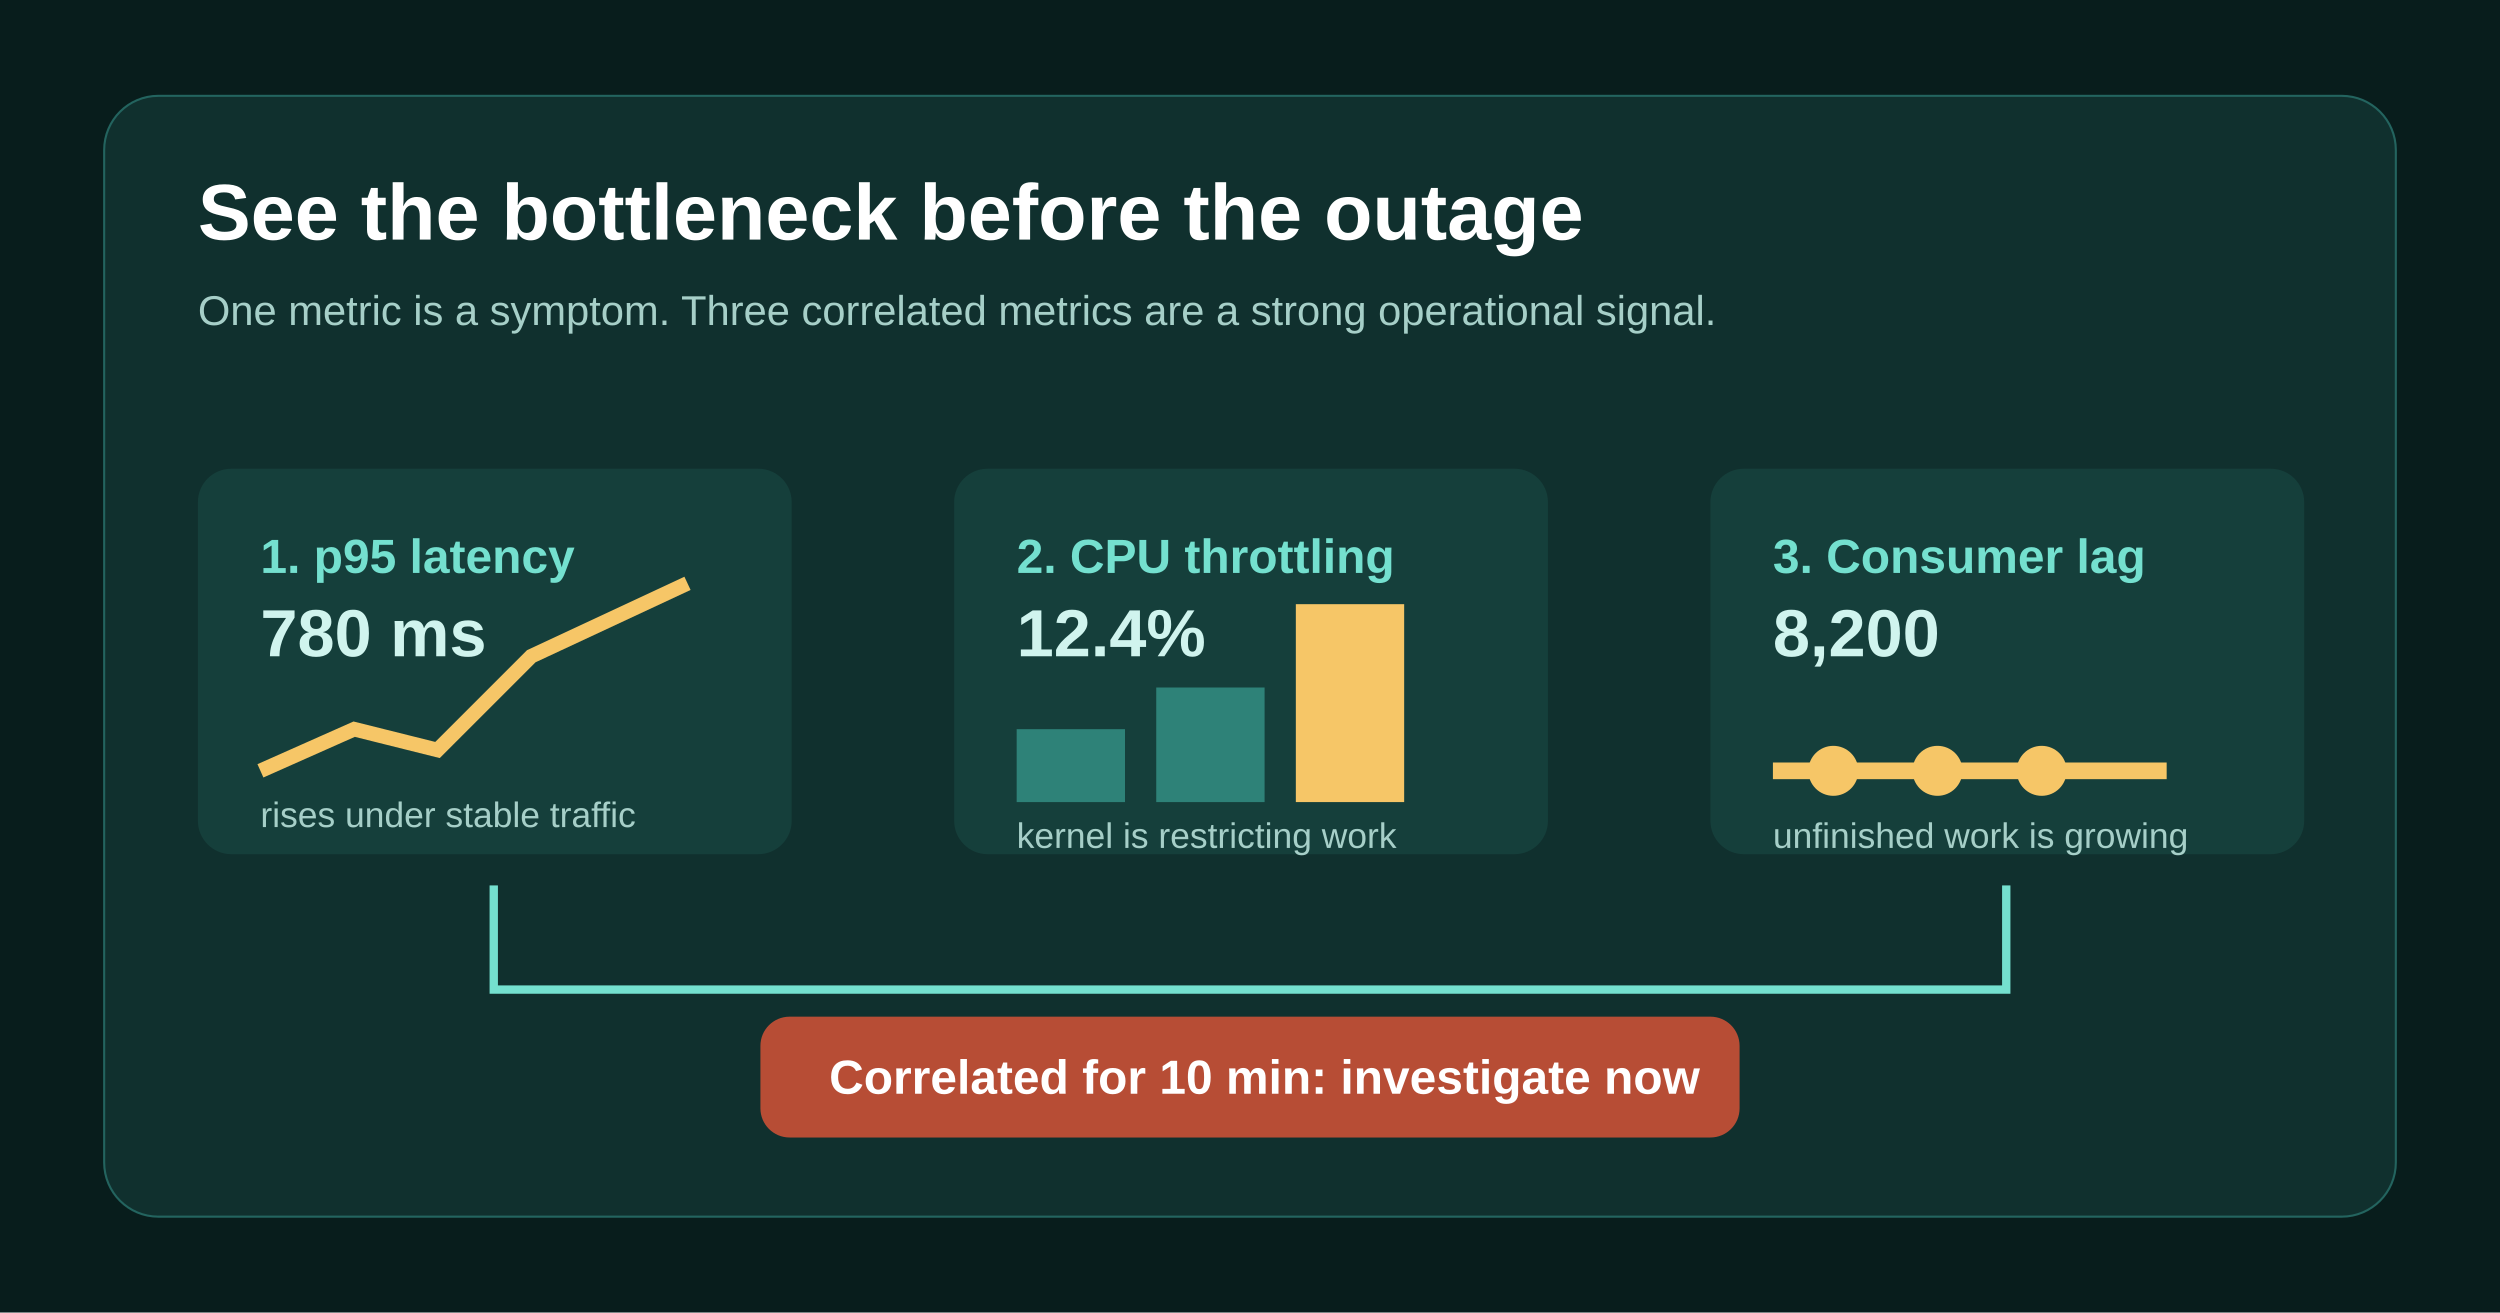
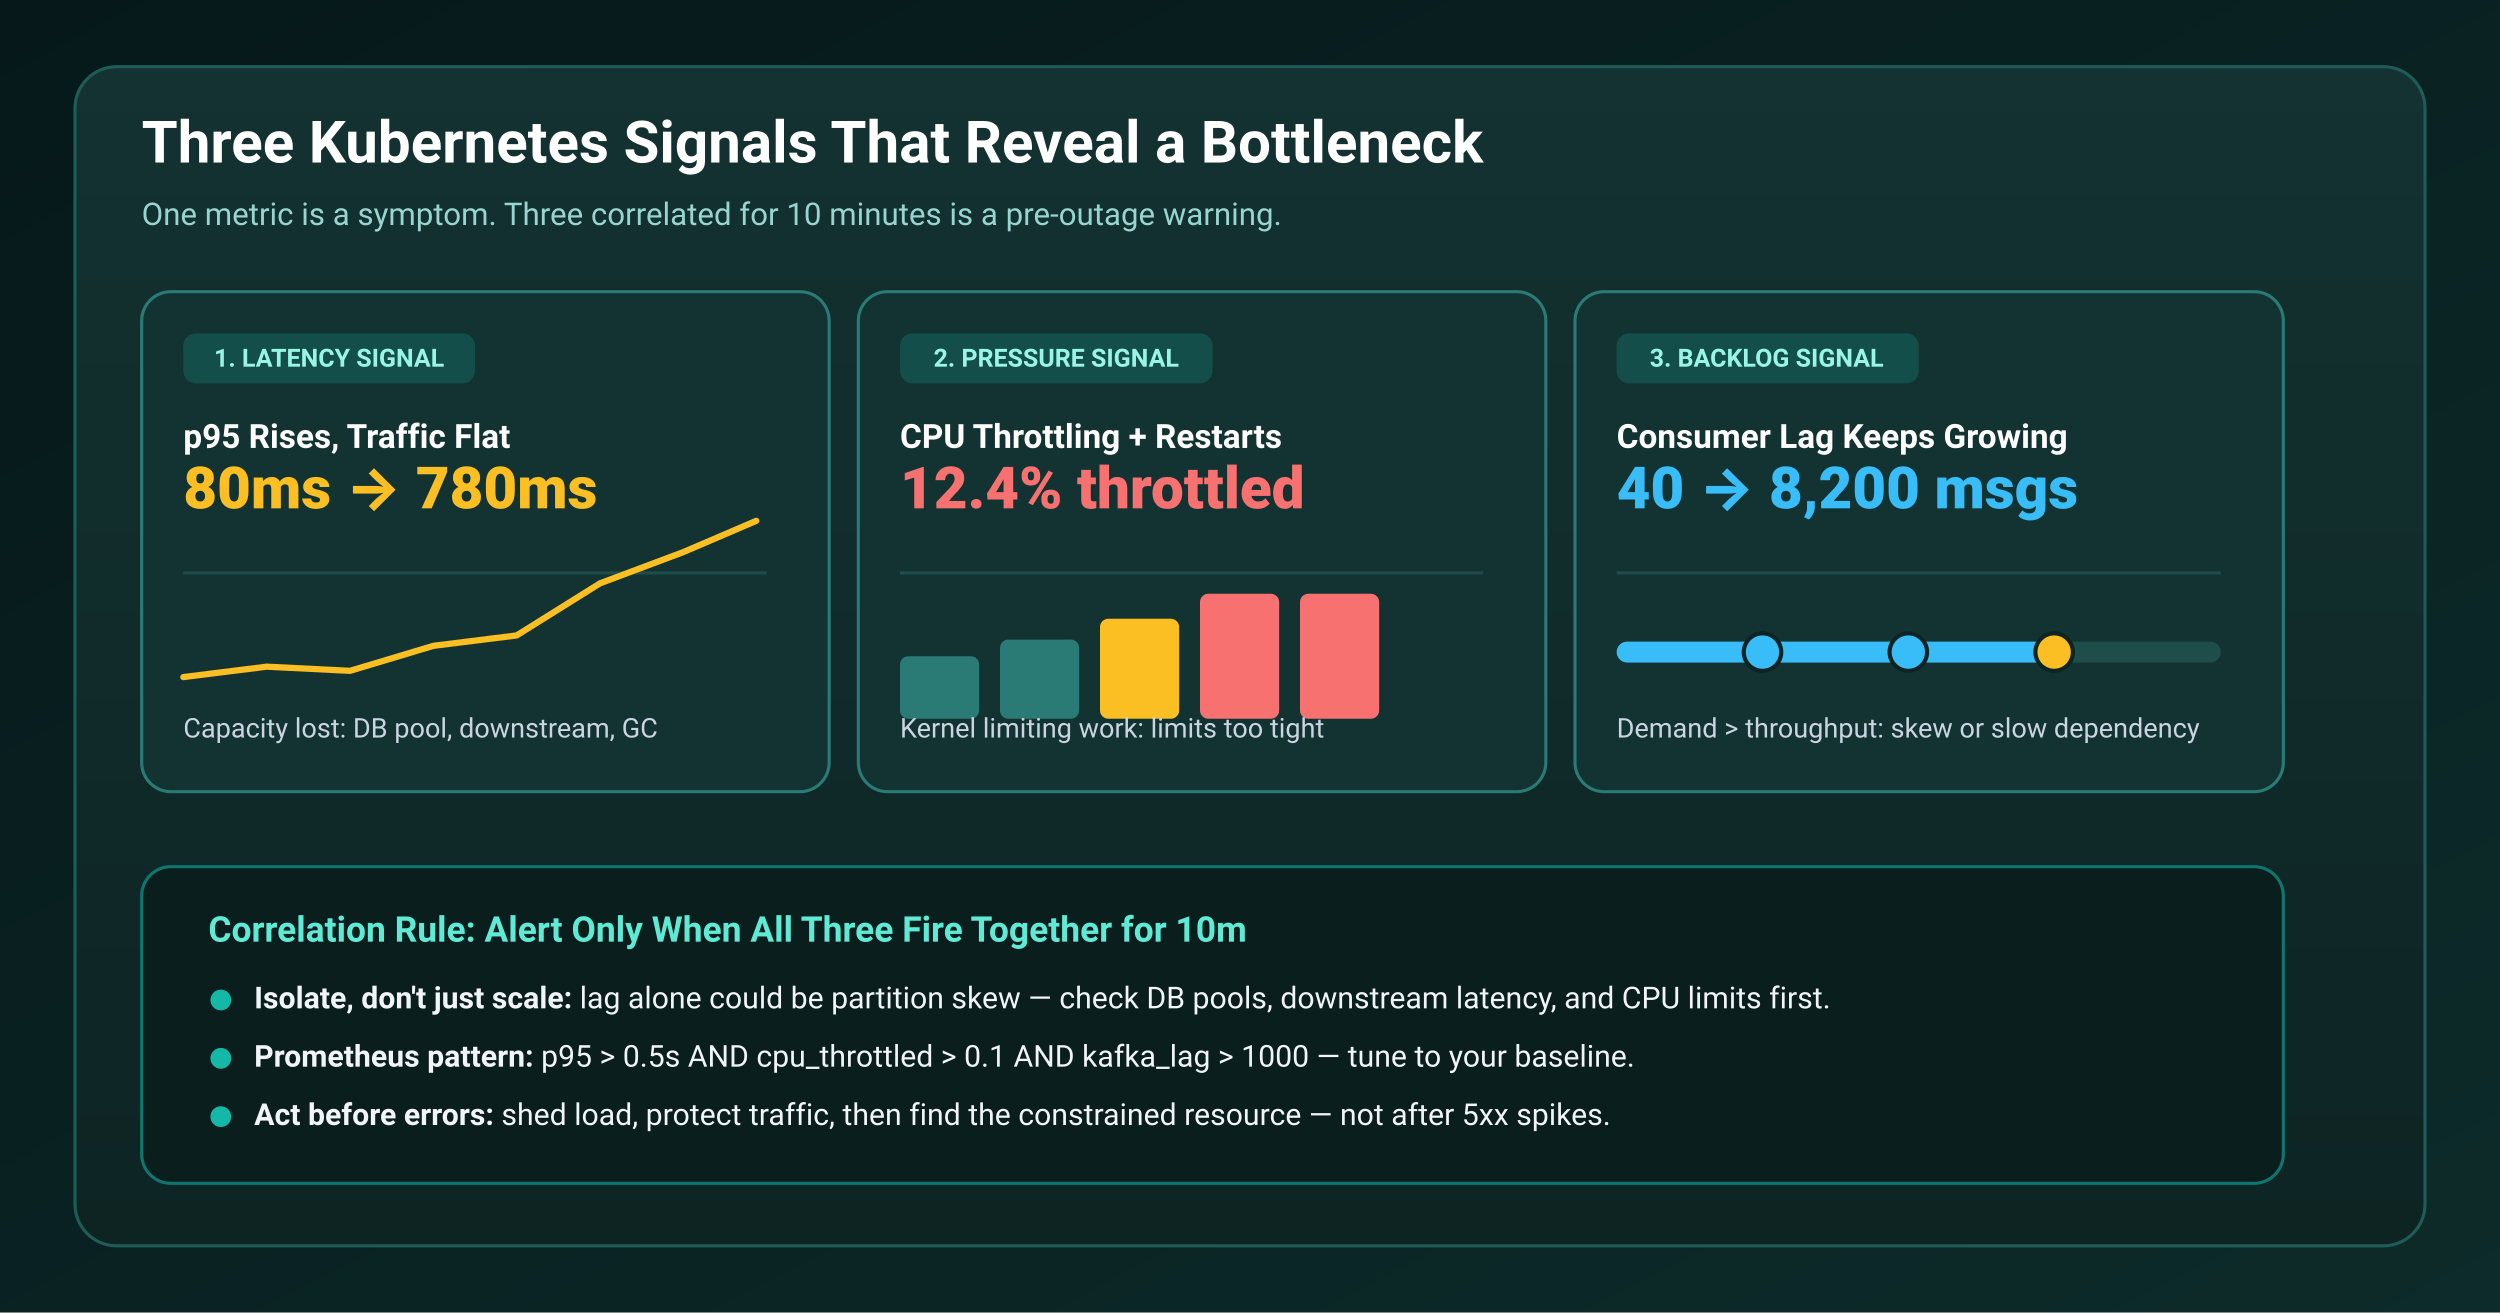
<svg xmlns="http://www.w3.org/2000/svg" width="1200" height="630" viewBox="0 0 1200 630">
-   <rect width="1200" height="630" fill="#081d1c" />
-   <rect x="50" y="46" width="1100" height="538" rx="26" fill="#10302e" stroke="#23645f" />
-   <text x="95" y="115" fill="#ffffff" font-family="Arial" font-size="38" font-weight="700">See the bottleneck before the outage</text>
-   <text x="95" y="156" fill="#a6cfc8" font-family="Arial" font-size="20">One metric is a symptom. Three correlated metrics are a strong operational signal.</text>
-   <rect x="95" y="225" width="285" height="185" rx="16" fill="#153f3b" />
-   <text x="125" y="275" fill="#74e0cf" font-family="Arial" font-size="23" font-weight="700">1. p95 latency</text>
-   <text x="125" y="315" fill="#d0f4ee" font-family="Arial" font-size="32" font-weight="700">780 ms</text>
-   <path d="M125 370 L170 350 L210 360 L255 315 L330 280" fill="none" stroke="#f6c667" stroke-width="7" />
-   <text x="125" y="397" fill="#a6cfc8" font-family="Arial" font-size="17">rises under stable traffic</text>
-   <rect x="458" y="225" width="285" height="185" rx="16" fill="#153f3b" />
-   <text x="488" y="275" fill="#74e0cf" font-family="Arial" font-size="23" font-weight="700">2. CPU throttling</text>
-   <text x="488" y="315" fill="#d0f4ee" font-family="Arial" font-size="32" font-weight="700">12.4%</text>
-   <rect x="488" y="350" width="52" height="35" fill="#2e8278" />
-   <rect x="555" y="330" width="52" height="55" fill="#2e8278" />
-   <rect x="622" y="290" width="52" height="95" fill="#f6c667" />
-   <text x="488" y="407" fill="#a6cfc8" font-family="Arial" font-size="17">kernel is restricting work</text>
-   <rect x="821" y="225" width="285" height="185" rx="16" fill="#153f3b" />
-   <text x="851" y="275" fill="#74e0cf" font-family="Arial" font-size="23" font-weight="700">3. Consumer lag</text>
-   <text x="851" y="315" fill="#d0f4ee" font-family="Arial" font-size="32" font-weight="700">8,200</text>
-   <path d="M851 370 H1040" stroke="#f6c667" stroke-width="8" />
-   <circle cx="880" cy="370" r="12" fill="#f6c667" />
-   <circle cx="930" cy="370" r="12" fill="#f6c667" />
-   <circle cx="980" cy="370" r="12" fill="#f6c667" />
-   <text x="851" y="407" fill="#a6cfc8" font-family="Arial" font-size="17">unfinished work is growing</text>
-   <path d="M237 425 V475 H600 M600 475 H963 V425" fill="none" stroke="#74e0cf" stroke-width="4" />
-   <rect x="365" y="488" width="470" height="58" rx="14" fill="#b74d35" />
-   <text x="398" y="525" fill="#ffffff" font-family="Arial" font-size="23" font-weight="700">Correlated for 10 min: investigate now</text>
+   <defs>
+     <linearGradient id="bg3" x1="0%" y1="0%" x2="100%" y2="100%">
+       <stop offset="0%" stop-color="#06181a" />
+       <stop offset="100%" stop-color="#0d2b2a" />
+     </linearGradient>
+     <linearGradient id="cardBg3" x1="0%" y1="0%" x2="0%" y2="100%">
+       <stop offset="0%" stop-color="#133231" />
+       <stop offset="100%" stop-color="#0d2423" />
+     </linearGradient>
+   </defs>
+   <rect width="1200" height="630" fill="url(#bg3)" />
+   <rect x="36" y="32" width="1128" height="566" rx="20" fill="url(#cardBg3)" stroke="#1f5c58" stroke-width="1.5" />
+   <text x="68" y="78" fill="#ffffff" font-family="-apple-system, BlinkMacSystemFont, 'Segoe UI', Roboto, sans-serif" font-size="28" font-weight="700">Three Kubernetes Signals That Reveal a Bottleneck</text>
+   <text x="68" y="108" fill="#99d5cf" font-family="-apple-system, BlinkMacSystemFont, 'Segoe UI', Roboto, sans-serif" font-size="15">One metric is a symptom. Three correlated for 10 minutes is a pre-outage warning.</text>
+   <g transform="translate(68,140)">
+     <rect width="330" height="240" rx="14" fill="#123331" stroke="#2a7a75" stroke-width="1.5" />
+     <rect x="20" y="20" width="140" height="24" rx="6" fill="#134e4a" />
+     <text x="90" y="36" fill="#99f6e4" font-family="-apple-system, BlinkMacSystemFont, 'Segoe UI', Roboto, sans-serif" font-size="12" font-weight="700" text-anchor="middle">1. LATENCY SIGNAL</text>
+     <text x="20" y="75" fill="#ffffff" font-family="-apple-system, BlinkMacSystemFont, 'Segoe UI', Roboto, sans-serif" font-size="16" font-weight="700">p95 Rises, Traffic Flat</text>
+     <text x="20" y="104" fill="#fbbf24" font-family="-apple-system, BlinkMacSystemFont, 'Segoe UI', Roboto, sans-serif" font-size="28" font-weight="800">80ms → 780ms</text>
+     <path d="M20 135 H300" stroke="#1f4d4a" stroke-width="1.5" />
+     <polyline points="20,185 60,180 100,182 140,170 180,165 220,140 260,125 295,110" fill="none" stroke="#fbbf24" stroke-width="3" stroke-linecap="round" stroke-linejoin="round" />
+     <text x="20" y="214" fill="#cbd5e1" font-family="-apple-system, BlinkMacSystemFont, 'Segoe UI', Roboto, sans-serif" font-size="13">Capacity lost: DB pool, downstream, GC</text>
+   </g>
+   <g transform="translate(412,140)">
+     <rect width="330" height="240" rx="14" fill="#123331" stroke="#2a7a75" stroke-width="1.5" />
+     <rect x="20" y="20" width="150" height="24" rx="6" fill="#134e4a" />
+     <text x="95" y="36" fill="#99f6e4" font-family="-apple-system, BlinkMacSystemFont, 'Segoe UI', Roboto, sans-serif" font-size="12" font-weight="700" text-anchor="middle">2. PRESSURE SIGNAL</text>
+     <text x="20" y="75" fill="#ffffff" font-family="-apple-system, BlinkMacSystemFont, 'Segoe UI', Roboto, sans-serif" font-size="16" font-weight="700">CPU Throttling + Restarts</text>
+     <text x="20" y="104" fill="#f87171" font-family="-apple-system, BlinkMacSystemFont, 'Segoe UI', Roboto, sans-serif" font-size="28" font-weight="800">12.4% throttled</text>
+     <path d="M20 135 H300" stroke="#1f4d4a" stroke-width="1.5" />
+     <g transform="translate(20,145)">
+       <rect x="0" y="30" width="38" height="30" rx="4" fill="#2a7a75" />
+       <rect x="48" y="22" width="38" height="38" rx="4" fill="#2a7a75" />
+       <rect x="96" y="12" width="38" height="48" rx="4" fill="#fbbf24" />
+       <rect x="144" y="0" width="38" height="60" rx="4" fill="#f87171" />
+       <rect x="192" y="0" width="38" height="60" rx="4" fill="#f87171" />
+     </g>
+     <text x="20" y="214" fill="#cbd5e1" font-family="-apple-system, BlinkMacSystemFont, 'Segoe UI', Roboto, sans-serif" font-size="13">Kernel limiting work: limits too tight</text>
+   </g>
+   <g transform="translate(756,140)">
+     <rect width="340" height="240" rx="14" fill="#123331" stroke="#2a7a75" stroke-width="1.5" />
+     <rect x="20" y="20" width="145" height="24" rx="6" fill="#134e4a" />
+     <text x="92" y="36" fill="#99f6e4" font-family="-apple-system, BlinkMacSystemFont, 'Segoe UI', Roboto, sans-serif" font-size="12" font-weight="700" text-anchor="middle">3. BACKLOG SIGNAL</text>
+     <text x="20" y="75" fill="#ffffff" font-family="-apple-system, BlinkMacSystemFont, 'Segoe UI', Roboto, sans-serif" font-size="16" font-weight="700">Consumer Lag Keeps Growing</text>
+     <text x="20" y="104" fill="#38bdf8" font-family="-apple-system, BlinkMacSystemFont, 'Segoe UI', Roboto, sans-serif" font-size="28" font-weight="800">40 → 8,200 msgs</text>
+     <path d="M20 135 H310" stroke="#1f4d4a" stroke-width="1.5" />
+     <g transform="translate(20,150)">
+       <rect x="0" y="18" width="290" height="10" rx="5" fill="#1f4d4a" />
+       <rect x="0" y="18" width="210" height="10" rx="5" fill="#38bdf8" />
+       <circle cx="70" cy="23" r="9" fill="#38bdf8" stroke="#0d2423" stroke-width="2" />
+       <circle cx="140" cy="23" r="9" fill="#38bdf8" stroke="#0d2423" stroke-width="2" />
+       <circle cx="210" cy="23" r="9" fill="#fbbf24" stroke="#0d2423" stroke-width="2" />
+     </g>
+     <text x="20" y="214" fill="#cbd5e1" font-family="-apple-system, BlinkMacSystemFont, 'Segoe UI', Roboto, sans-serif" font-size="13">Demand &gt; throughput: skew or slow dependency</text>
+   </g>
+   <rect x="68" y="416" width="1028" height="152" rx="14" fill="#0a1e1d" stroke="#0f766e" stroke-width="1.5" />
+   <text x="100" y="452" fill="#5eead4" font-family="-apple-system, BlinkMacSystemFont, 'Segoe UI', Roboto, sans-serif" font-size="17" font-weight="700">Correlation Rule: Alert Only When All Three Fire Together for 10m</text>
+   <g transform="translate(100,474)">
+     <circle cx="6" cy="6" r="5" fill="#14b8a6" />
+     <text x="22" y="10" fill="#f1f5f9" font-family="-apple-system, BlinkMacSystemFont, 'Segoe UI', Roboto, sans-serif" font-size="14.5">
+       <tspan font-weight="700">Isolate, don't just scale:</tspan> lag alone could be partition skew — check DB pools, downstream latency, and CPU limits first.</text>
+     <circle cx="6" cy="34" r="5" fill="#14b8a6" />
+     <text x="22" y="38" fill="#f1f5f9" font-family="-apple-system, BlinkMacSystemFont, 'Segoe UI', Roboto, sans-serif" font-size="14.5">
+       <tspan font-weight="700">Prometheus pattern:</tspan> p95 &gt; 0.5s AND cpu_throttled &gt; 0.1 AND kafka_lag &gt; 1000 — tune to your baseline.</text>
+     <circle cx="6" cy="62" r="5" fill="#14b8a6" />
+     <text x="22" y="66" fill="#f1f5f9" font-family="-apple-system, BlinkMacSystemFont, 'Segoe UI', Roboto, sans-serif" font-size="14.5">
+       <tspan font-weight="700">Act before errors:</tspan> shed load, protect traffic, then find the constrained resource — not after 5xx spikes.</text>
+   </g>
</svg>
